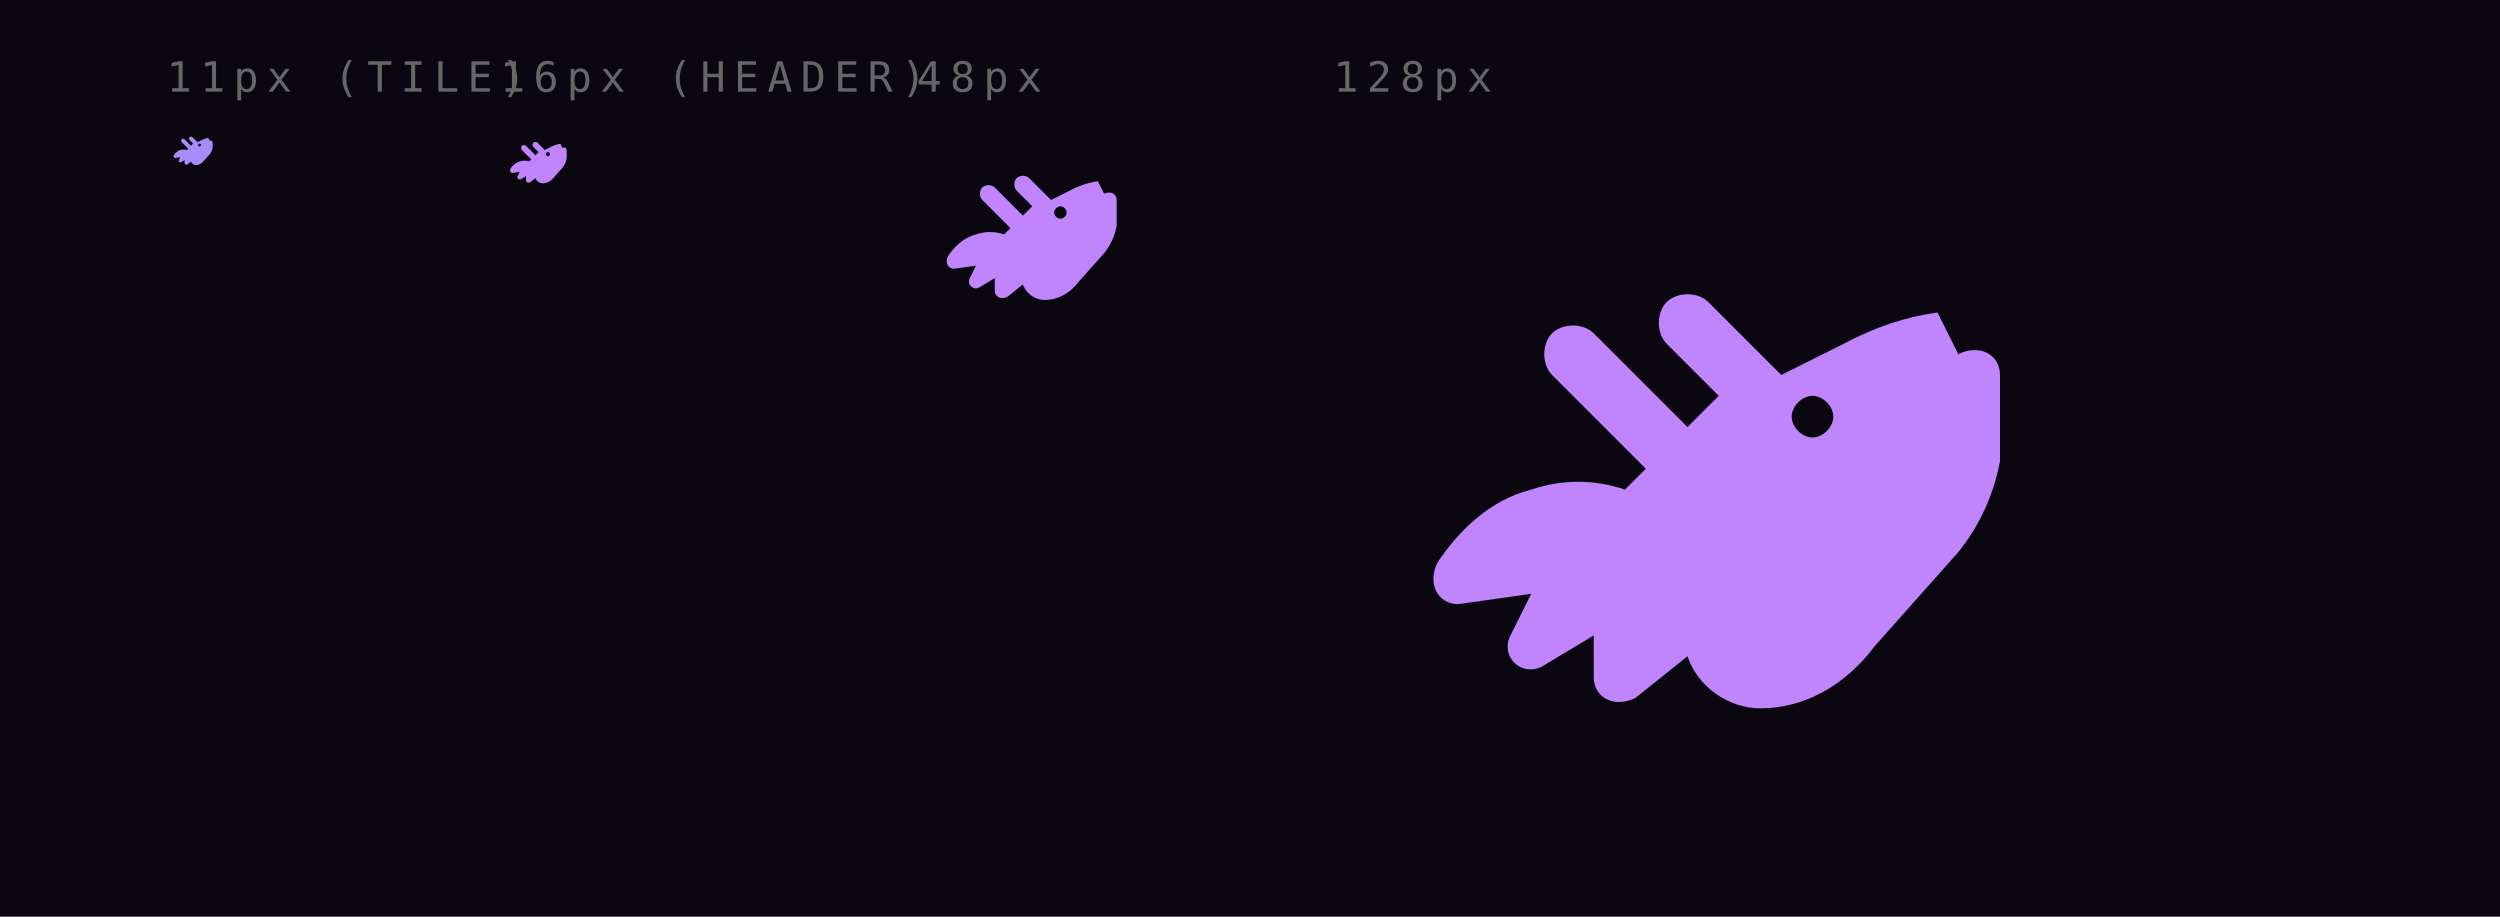
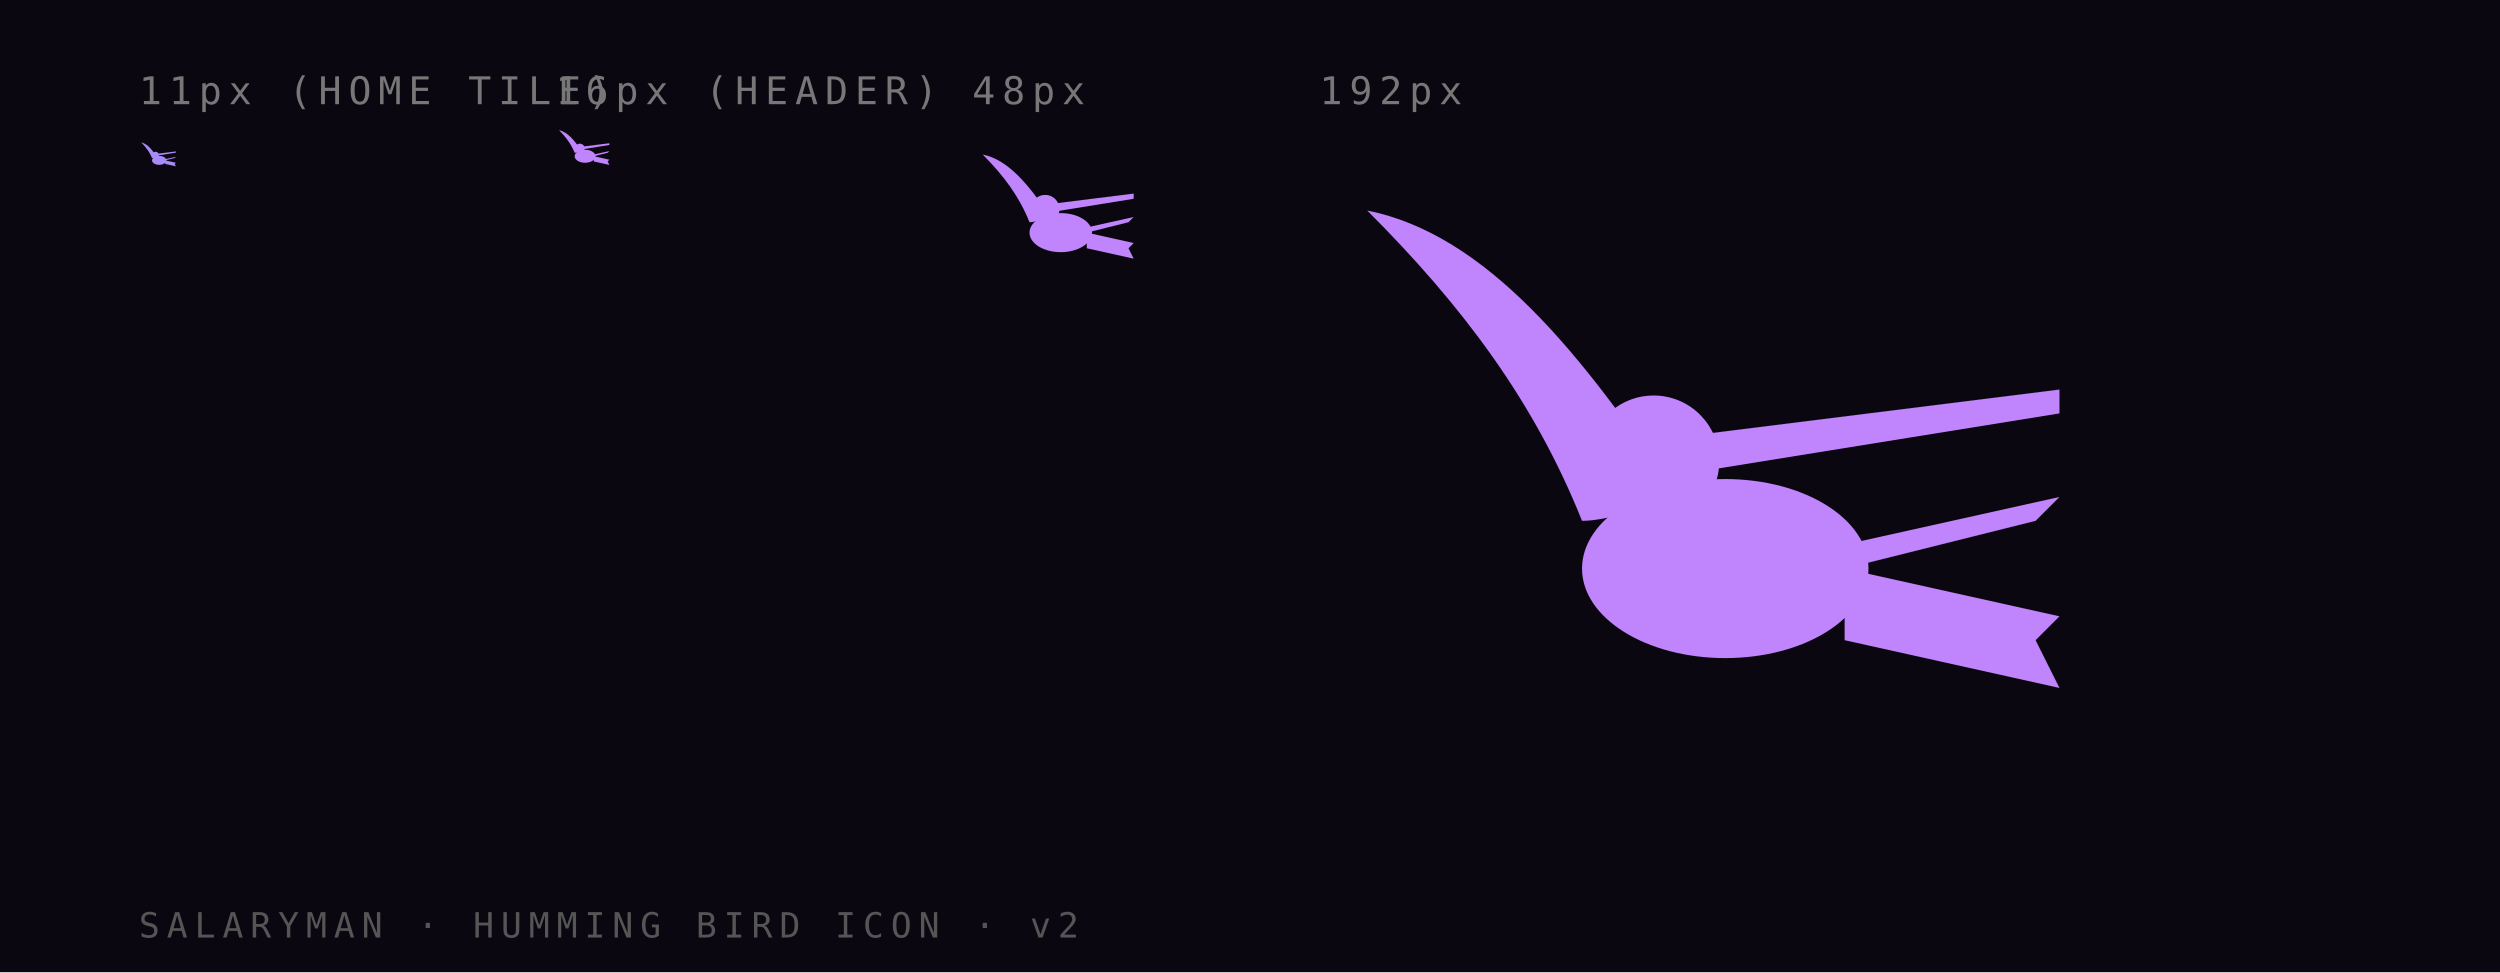
- <svg xmlns="http://www.w3.org/2000/svg" viewBox="0 0 600 220" width="600" height="220">
-   <rect width="600" height="220" fill="#0a0710" />
-   <g transform="translate(40,30)">
-     <text x="0" y="-8" font-family="monospace" font-size="10" fill="#666" letter-spacing="2">11px (TILE)</text>
-     <svg x="0" y="0" width="11" height="11" viewBox="0 0 64 64">
-       <path fill="#a78bfa" d="M58 18c-3 .4-6 1.4-9 3-2 1-4 2-6 3l-7-7c-1-1-3-1-4 0-1 1-1 3 0 4l5 5-3 3-9-9c-1-1-3-1-4 0-1 1-1 3 0 4l9 9-2 2c-3-1-6-1-9 0-4 1-7 4-9 7-1 2 0 4 2 4l7-1-2 4c-1 2 1 4 3 3l5-3v4c0 2 2 3 4 2l5-4c1 3 4 5 7 5 4 0 8-2 11-6l8-9c4-5 5-11 4-17 0-2-2-3-4-2zm-12 8c1 0 2 1 2 2s-1 2-2 2-2-1-2-2 1-2 2-2z" />
-     </svg>
-   </g>
-   <g transform="translate(120,30)">
-     <text x="0" y="-8" font-family="monospace" font-size="10" fill="#666" letter-spacing="2">16px (HEADER)</text>
-     <svg x="0" y="0" width="16" height="16" viewBox="0 0 64 64">
-       <path fill="#c084fc" d="M58 18c-3 .4-6 1.4-9 3-2 1-4 2-6 3l-7-7c-1-1-3-1-4 0-1 1-1 3 0 4l5 5-3 3-9-9c-1-1-3-1-4 0-1 1-1 3 0 4l9 9-2 2c-3-1-6-1-9 0-4 1-7 4-9 7-1 2 0 4 2 4l7-1-2 4c-1 2 1 4 3 3l5-3v4c0 2 2 3 4 2l5-4c1 3 4 5 7 5 4 0 8-2 11-6l8-9c4-5 5-11 4-17 0-2-2-3-4-2zm-12 8c1 0 2 1 2 2s-1 2-2 2-2-1-2-2 1-2 2-2z" />
-     </svg>
-   </g>
-   <g transform="translate(220,30)">
-     <text x="0" y="-8" font-family="monospace" font-size="10" fill="#666" letter-spacing="2">48px</text>
-     <svg x="0" y="0" width="48" height="48" viewBox="0 0 64 64">
-       <path fill="#c084fc" d="M58 18c-3 .4-6 1.4-9 3-2 1-4 2-6 3l-7-7c-1-1-3-1-4 0-1 1-1 3 0 4l5 5-3 3-9-9c-1-1-3-1-4 0-1 1-1 3 0 4l9 9-2 2c-3-1-6-1-9 0-4 1-7 4-9 7-1 2 0 4 2 4l7-1-2 4c-1 2 1 4 3 3l5-3v4c0 2 2 3 4 2l5-4c1 3 4 5 7 5 4 0 8-2 11-6l8-9c4-5 5-11 4-17 0-2-2-3-4-2zm-12 8c1 0 2 1 2 2s-1 2-2 2-2-1-2-2 1-2 2-2z" />
-     </svg>
-   </g>
-   <g transform="translate(320,30)">
-     <text x="0" y="-8" font-family="monospace" font-size="10" fill="#666" letter-spacing="2">128px</text>
-     <svg x="0" y="0" width="160" height="160" viewBox="0 0 64 64">
-       <path fill="#c084fc" d="M58 18c-3 .4-6 1.4-9 3-2 1-4 2-6 3l-7-7c-1-1-3-1-4 0-1 1-1 3 0 4l5 5-3 3-9-9c-1-1-3-1-4 0-1 1-1 3 0 4l9 9-2 2c-3-1-6-1-9 0-4 1-7 4-9 7-1 2 0 4 2 4l7-1-2 4c-1 2 1 4 3 3l5-3v4c0 2 2 3 4 2l5-4c1 3 4 5 7 5 4 0 8-2 11-6l8-9c4-5 5-11 4-17 0-2-2-3-4-2zm-12 8c1 0 2 1 2 2s-1 2-2 2-2-1-2-2 1-2 2-2z" />
-     </svg>
-   </g>
+ <svg xmlns="http://www.w3.org/2000/svg" viewBox="0 0 720 280" width="720" height="280">
+   <defs>
+     <symbol id="bird" viewBox="0 0 64 64">
+       <ellipse cx="34" cy="36" rx="12" ry="7.5" />
+       <circle cx="28" cy="27" r="5.5" />
+       <path d="M30 25 L62 21 L62 23 L31 28 Z" />
+       <path d="M30 30 C 22 18, 14 8, 4 6 C 12 14, 18 22, 22 32 C 24 32, 27 31, 30 30 Z" />
+       <path d="M44 36 L62 40 L60 42 L62 46 L44 42 Z" />
+       <path d="M44 36 L60 32 L62 30 L44 34 Z" />
+     </symbol>
+   </defs>
+   <rect width="720" height="280" fill="#0a0710" />
+   <text x="40" y="30" font-family="monospace" font-size="11" fill="#777" letter-spacing="2">11px (HOME TILE)</text>
+   <use href="#bird" x="40" y="40" width="11" height="11" fill="#a78bfa" />
+   <text x="160" y="30" font-family="monospace" font-size="11" fill="#777" letter-spacing="2">16px (HEADER)</text>
+   <use href="#bird" x="160" y="36" width="16" height="16" fill="#c084fc" />
+   <text x="280" y="30" font-family="monospace" font-size="11" fill="#777" letter-spacing="2">48px</text>
+   <use href="#bird" x="280" y="40" width="48" height="48" fill="#c084fc" />
+   <text x="380" y="30" font-family="monospace" font-size="11" fill="#777" letter-spacing="2">192px</text>
+   <use href="#bird" x="380" y="40" width="220" height="220" fill="#c084fc" />
+   <text x="40" y="270" font-family="monospace" font-size="10" fill="#555" letter-spacing="2">SALARYMAN · HUMMING BIRD ICON · v2</text>
</svg>
